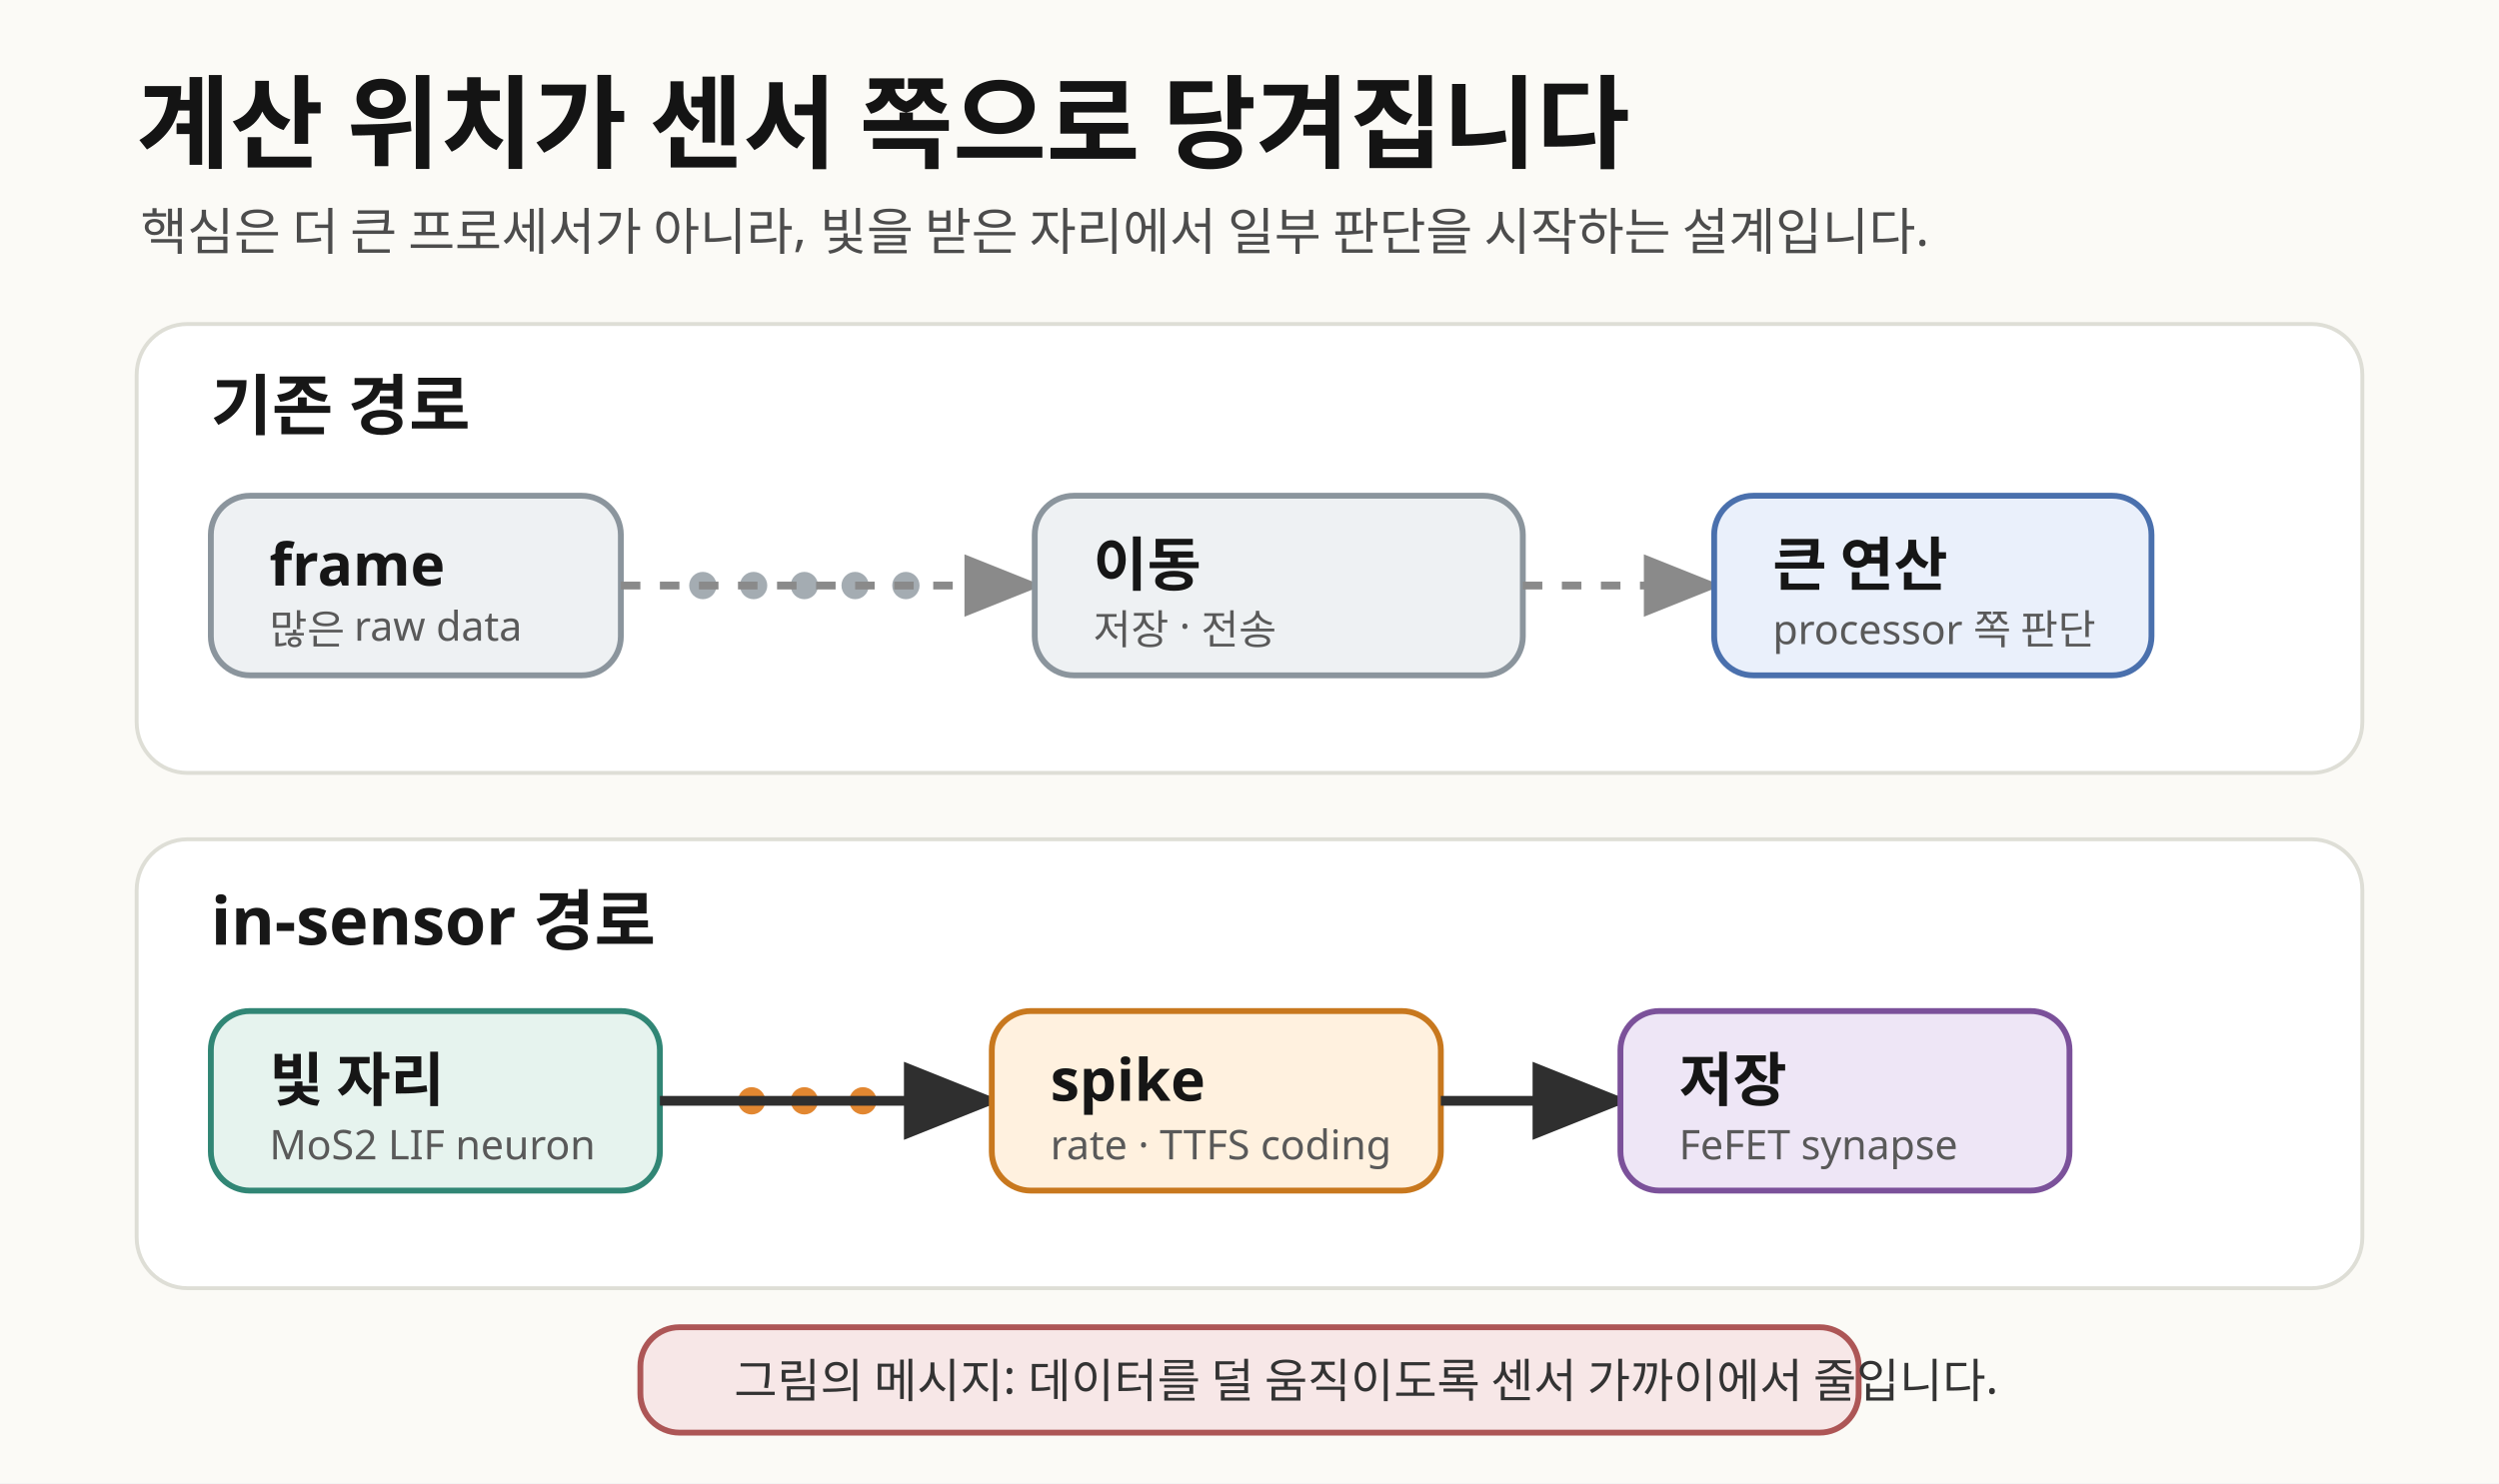
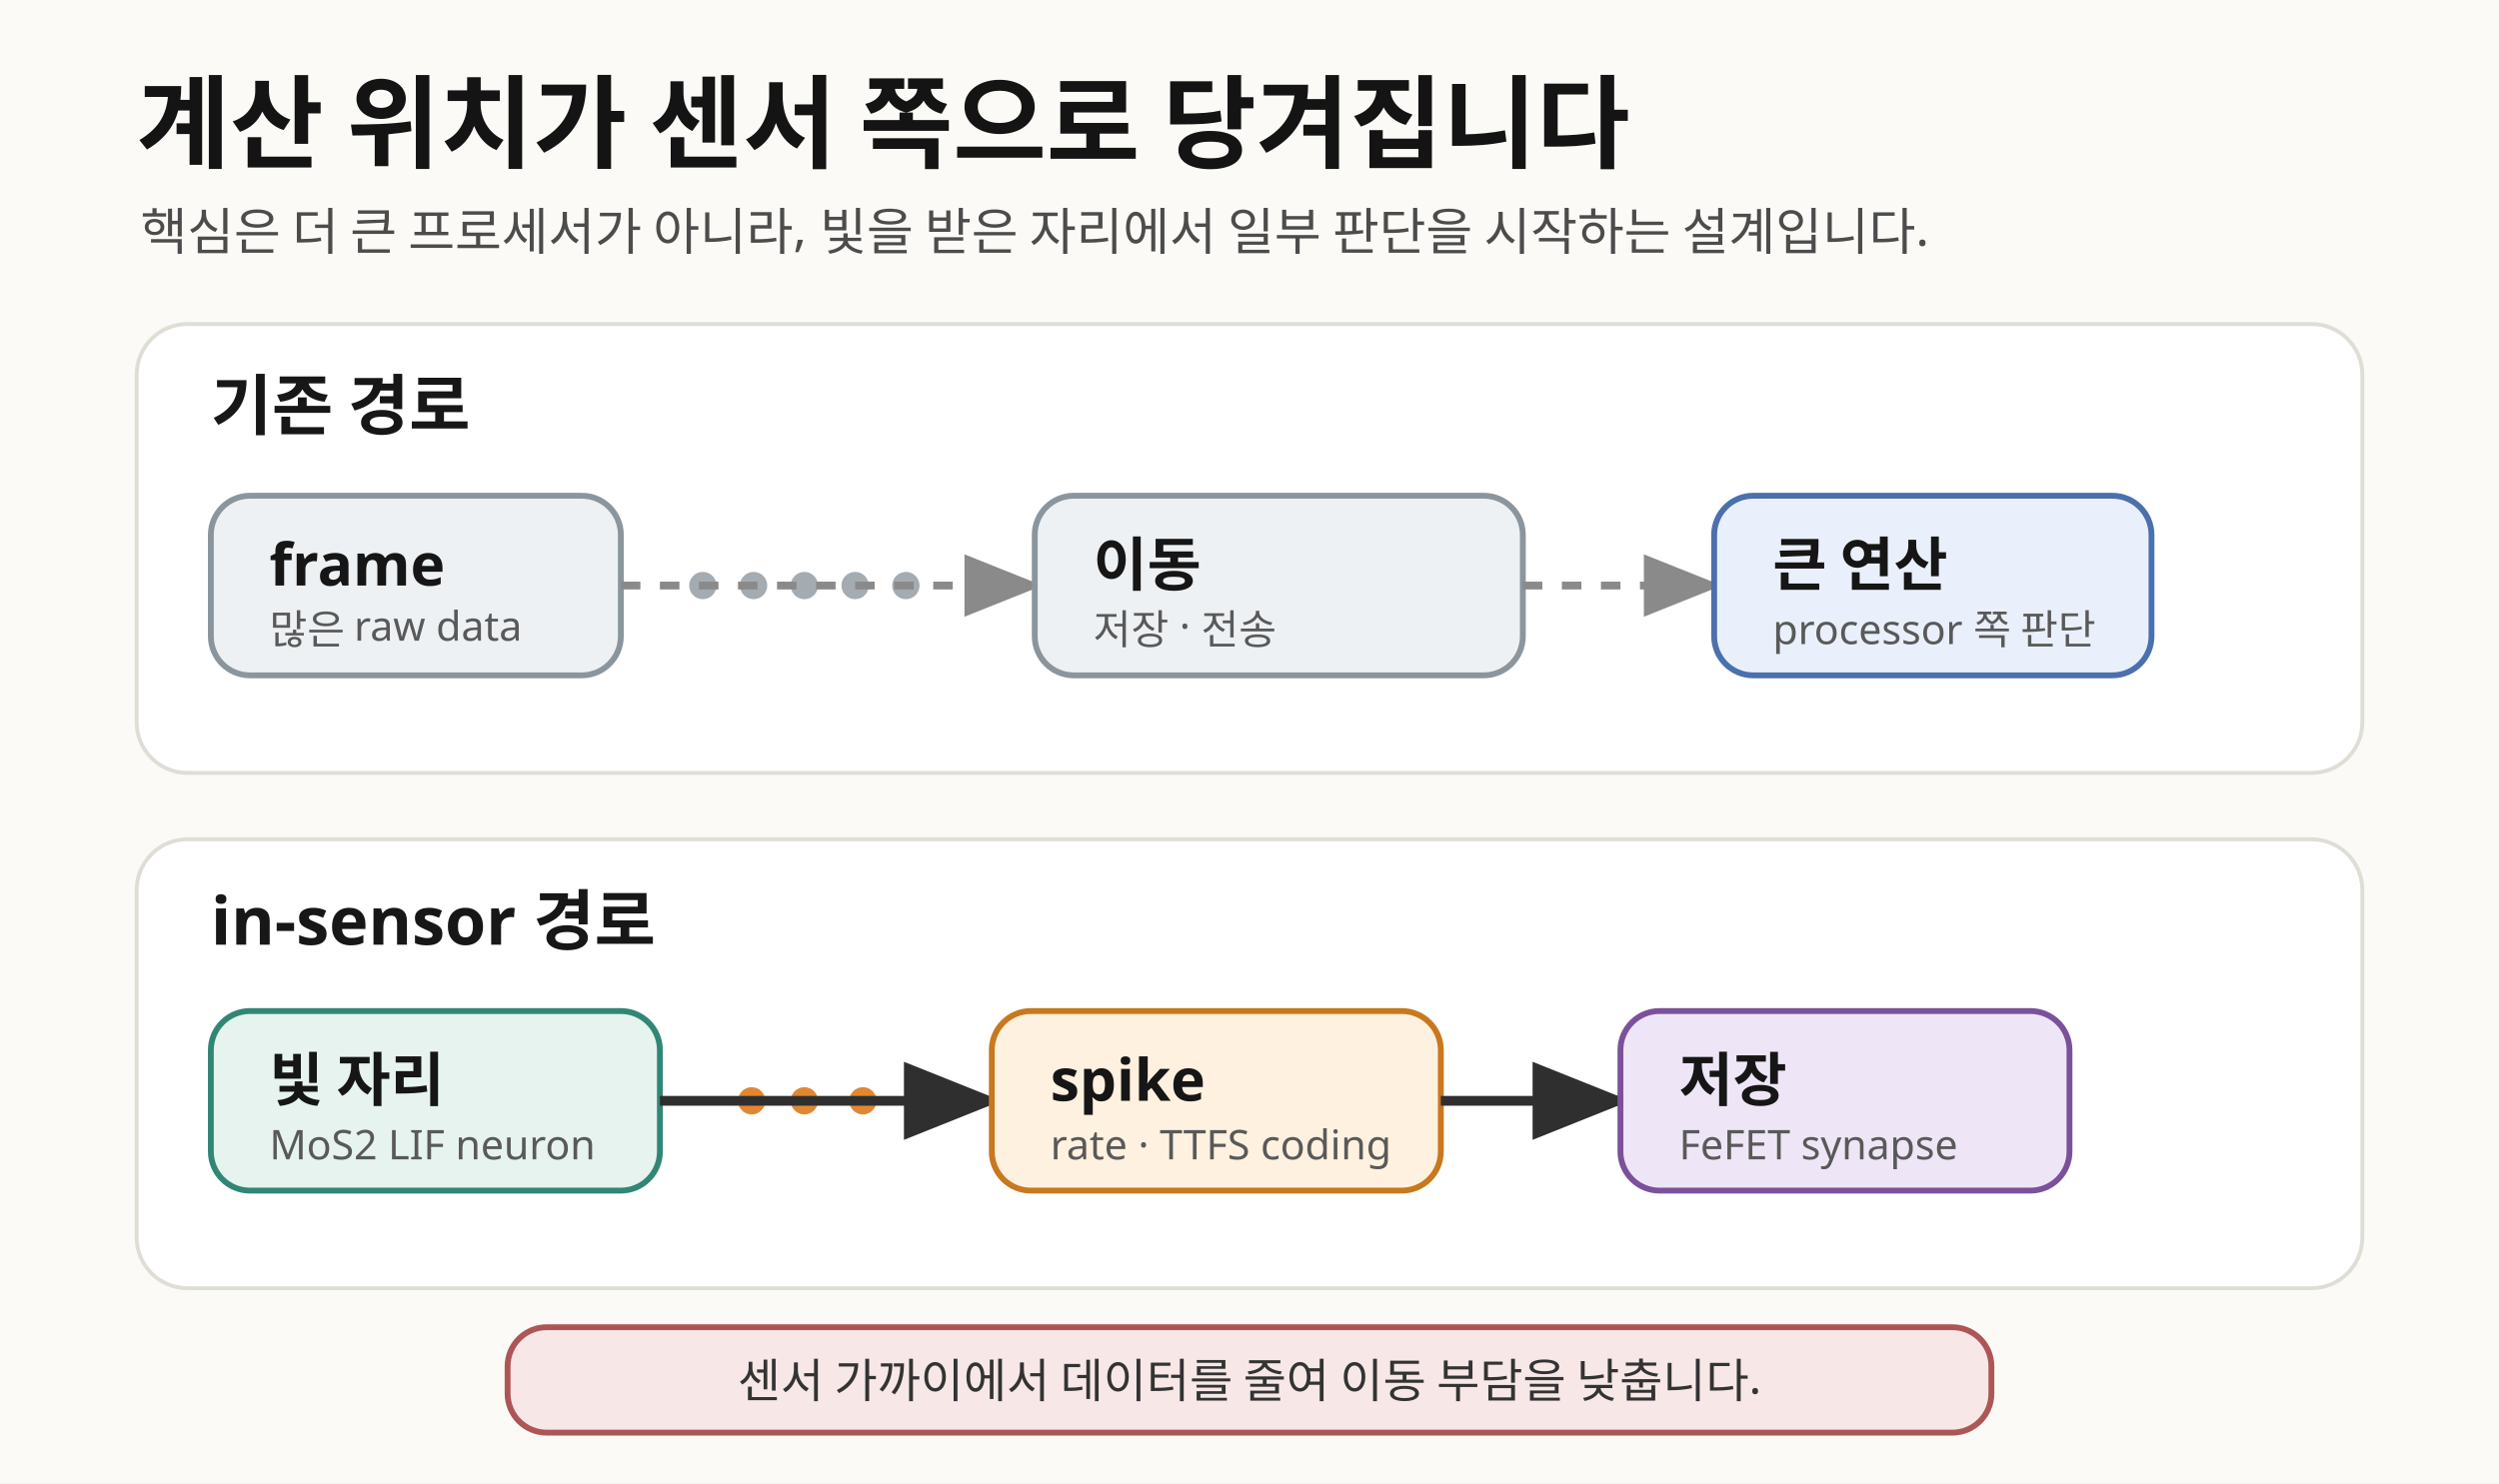
<svg xmlns="http://www.w3.org/2000/svg" width="1280" height="760" viewBox="0 0 1280 760" role="img" aria-labelledby="title desc">
  <defs>
    <style>
      .bg { fill: #fbfaf6; }
      .title { font: 800 52px "Segoe UI", "Malgun Gothic", sans-serif; fill: #141414; }
      .subtitle { font: 400 26px "Segoe UI", "Malgun Gothic", sans-serif; fill: #4c4c4c; }
      .section { font: 800 34px "Segoe UI", "Malgun Gothic", sans-serif; fill: #171717; }
      .label { font: 800 30px "Segoe UI", "Malgun Gothic", sans-serif; fill: #161616; }
      .body { font: 500 24px "Segoe UI", "Malgun Gothic", sans-serif; fill: #333; }
      .small { font: 500 21px "Segoe UI", "Malgun Gothic", sans-serif; fill: #595959; }
      .panel { fill: #fff; stroke: #deded6; stroke-width: 2; rx: 26; }
      .old { fill: #eef1f3; stroke: #8b959d; stroke-width: 3; rx: 20; }
      .new { fill: #fff1df; stroke: #c8781e; stroke-width: 3; rx: 20; }
      .sensor { fill: #e6f3ee; stroke: #318675; stroke-width: 3; rx: 20; }
      .compute { fill: #eaf0fb; stroke: #4a70ad; stroke-width: 3; rx: 20; }
      .syn { fill: #eee6f6; stroke: #7b519a; stroke-width: 3; rx: 20; }
      .note { fill: #f7e7e7; stroke: #ad5656; stroke-width: 3; rx: 20; }
      .arrow { stroke: #2f2f2f; stroke-width: 5; fill: none; marker-end: url(#arrow); }
      .arrowSoft { stroke: #8a8a8a; stroke-width: 4; fill: none; stroke-dasharray: 10 10; marker-end: url(#arrowSoft); }
      .event { fill: #df7d20; opacity: .92; }
      .raw { fill: #9aa3aa; opacity: .9; }
    </style>
    <marker id="arrow" markerWidth="12" markerHeight="12" refX="9" refY="4" orient="auto" markerUnits="strokeWidth">
      <path d="M0,0 L0,8 L10,4 z" fill="#2f2f2f" />
    </marker>
    <marker id="arrowSoft" markerWidth="12" markerHeight="12" refX="9" refY="4" orient="auto" markerUnits="strokeWidth">
      <path d="M0,0 L0,8 L10,4 z" fill="#8a8a8a" />
    </marker>
  </defs>
  <rect class="bg" width="1280" height="760" />
  <text x="70" y="82" class="title">계산 위치가 센서 쪽으로 당겨집니다</text>
  <text x="72" y="128" class="subtitle">핵심은 더 큰 프로세서가 아니라, 빛을 받은 자리에서 일부 판단을 시작하는 설계입니다.</text>
  <rect x="70" y="166" width="1140" height="230" class="panel" />
  <text x="108" y="220" class="section">기존 경로</text>
  <rect x="108" y="254" width="210" height="92" class="old" />
  <text x="138" y="300" class="label">frame</text>
  <text x="138" y="330" class="small">많은 raw data</text>
  <g>
    <circle cx="360" cy="300" r="7" class="raw" />
    <circle cx="386" cy="300" r="7" class="raw" />
    <circle cx="412" cy="300" r="7" class="raw" />
    <circle cx="438" cy="300" r="7" class="raw" />
    <circle cx="464" cy="300" r="7" class="raw" />
  </g>
  <line x1="318" y1="300" x2="530" y2="300" class="arrowSoft" />
  <rect x="530" y="254" width="250" height="92" class="old" />
  <text x="560" y="300" class="label">이동</text>
  <text x="560" y="330" class="small">저장 · 전송</text>
  <line x1="780" y1="300" x2="878" y2="300" class="arrowSoft" />
  <rect x="878" y="254" width="224" height="92" class="compute" />
  <text x="908" y="300" class="label">큰 연산</text>
  <text x="908" y="330" class="small">processor 쪽 판단</text>
  <rect x="70" y="430" width="1140" height="230" class="panel" />
  <text x="108" y="484" class="section">in-sensor 경로</text>
  <rect x="108" y="518" width="230" height="92" class="sensor" />
  <text x="138" y="564" class="label">빛 자리</text>
  <text x="138" y="594" class="small">MoS2 LIF neuron</text>
  <g>
    <circle cx="385" cy="564" r="7" class="event" />
    <circle cx="412" cy="564" r="7" class="event" />
    <circle cx="442" cy="564" r="7" class="event" />
  </g>
  <line x1="338" y1="564" x2="508" y2="564" class="arrow" />
  <rect x="508" y="518" width="230" height="92" class="new" />
  <text x="538" y="564" class="label">spike</text>
  <text x="538" y="594" class="small">rate · TTFS coding</text>
  <line x1="738" y1="564" x2="830" y2="564" class="arrow" />
  <rect x="830" y="518" width="230" height="92" class="syn" />
  <text x="860" y="564" class="label">저장</text>
  <text x="860" y="594" class="small">FeFET synapse</text>
-   <rect x="328" y="680" width="624" height="54" class="note" />
-   <text x="376" y="716" class="body">그림의 메시지: 데이터를 덜 움직이도록 센서 가까이에서 줄입니다.</text>
+   <rect x="260" y="680" width="760" height="54" class="note" />
+   <text x="640" y="716" class="body" text-anchor="middle">센서 가까이에서 데이터를 줄여 이동 부담을 낮춥니다.</text>
</svg>
